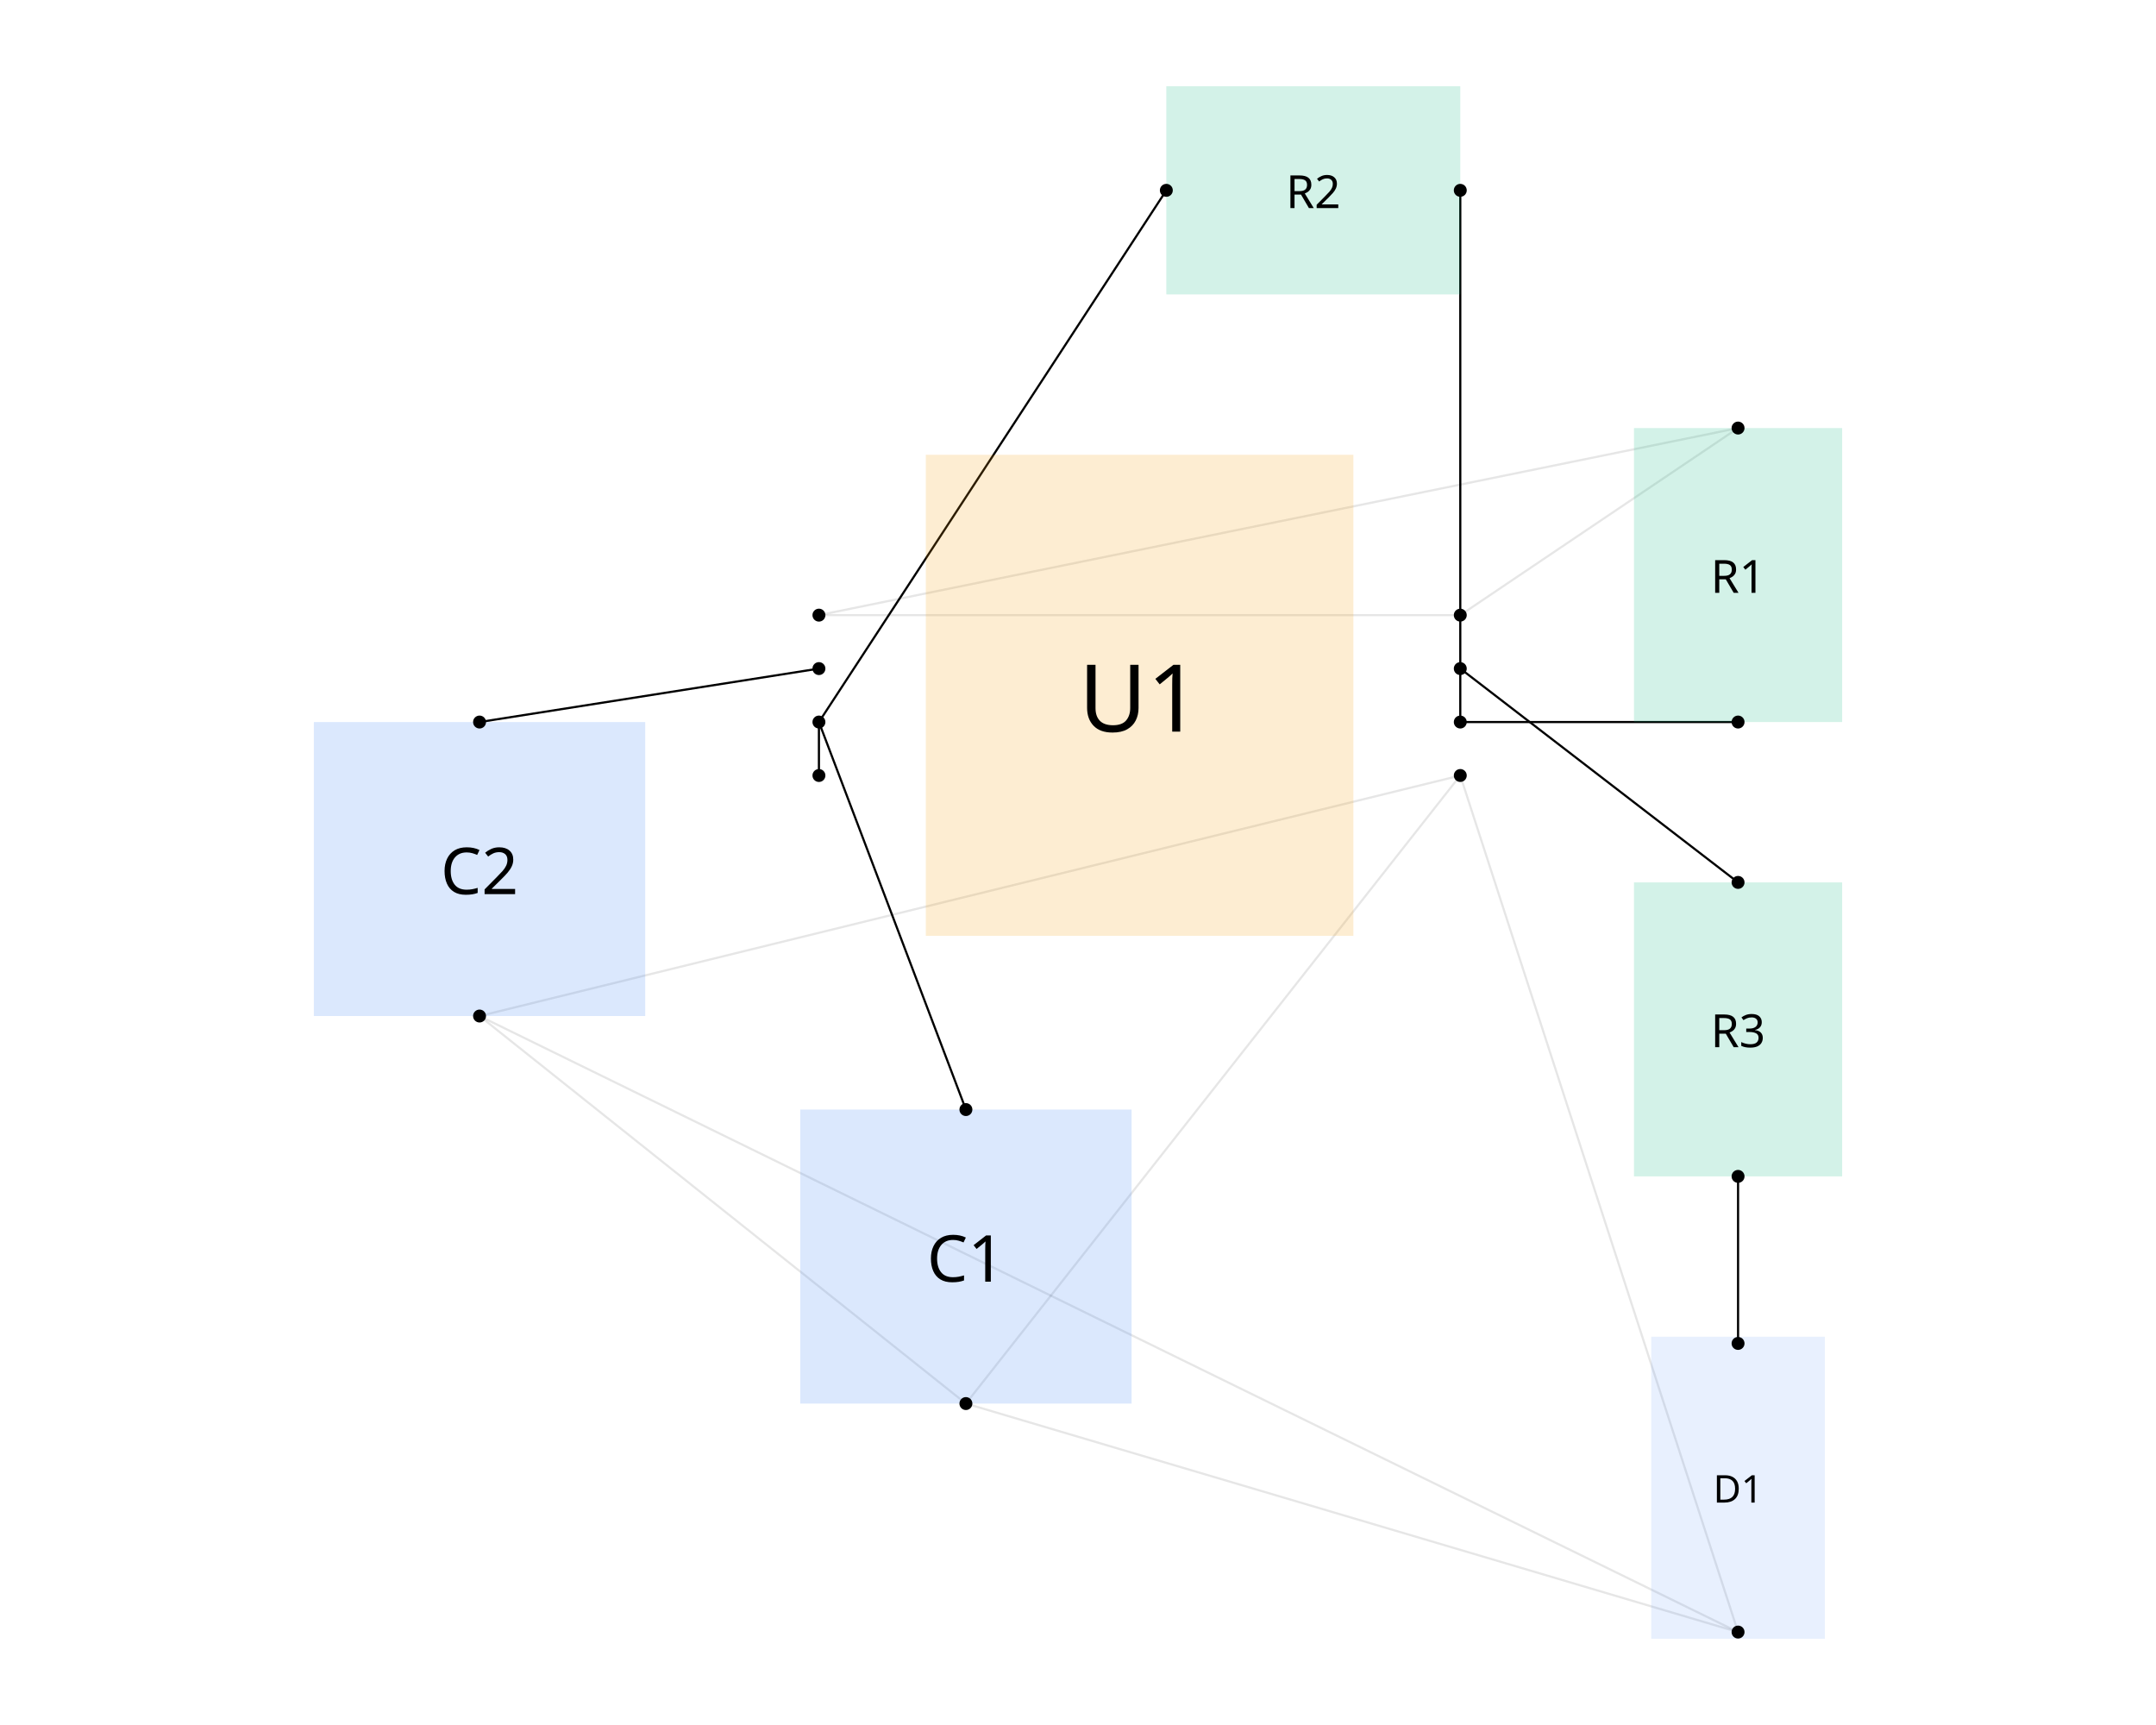
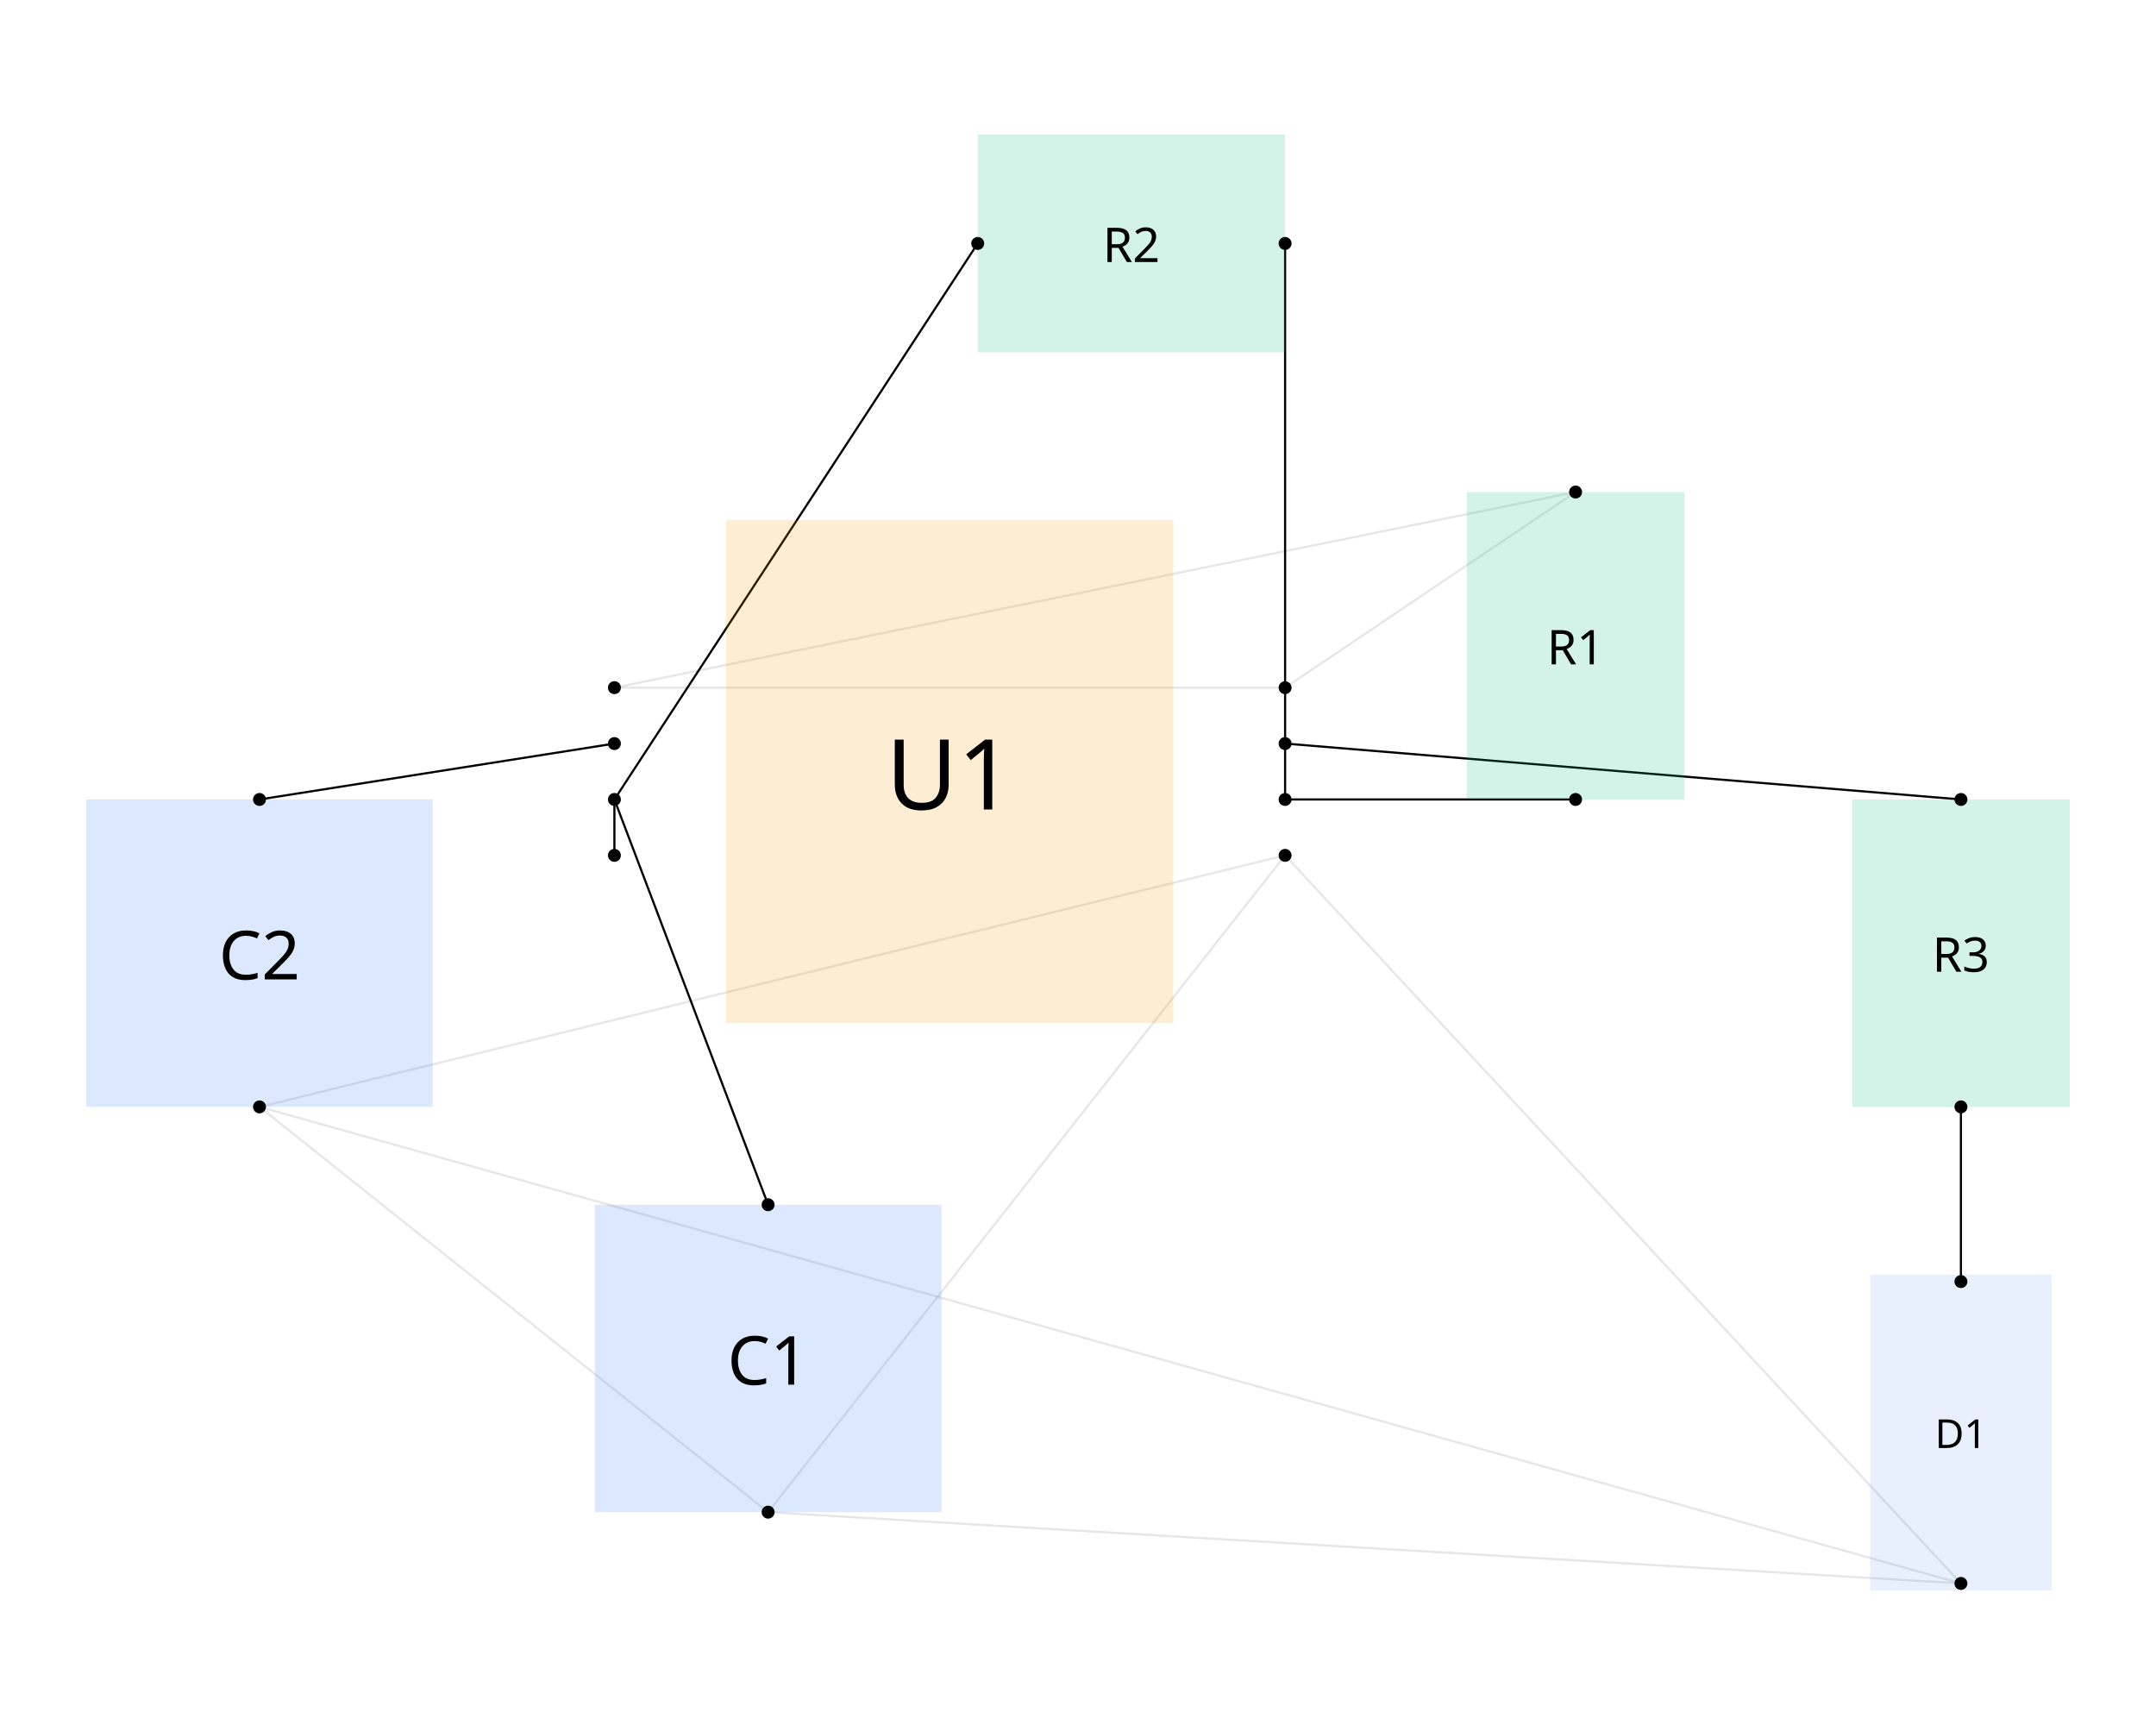
<svg xmlns="http://www.w3.org/2000/svg" width="1000" height="800" viewBox="0 0 1000 800">
  <rect width="100%" height="100%" fill="white" />
  <g>
-     <polyline data-points="1.2000000000000002,-0.30000000000000004 -0.6500000000000004,-2.6500000000000004" data-type="line" data-label="" points="677.312,359.65 448.01,650.926" fill="none" stroke="rgba(0,0,0,0.1)" stroke-width="1px" />
+     <polyline data-points="1.2000000000000002,-0.30000000000000004 -0.6500000000000004,-2.6500000000000004" data-type="line" data-label="" points="596.058,396.689 356.266,701.289" fill="none" stroke="rgba(0,0,0,0.1)" stroke-width="1px" />
  </g>
  <g>
-     <polyline data-points="1.2000000000000002,-0.30000000000000004 -2.47,-1.2000000000000002" data-type="line" data-label="" points="677.312,359.65 222.425,471.202" fill="none" stroke="rgba(0,0,0,0.1)" stroke-width="1px" />
+     <polyline data-points="1.2000000000000002,-0.30000000000000004 -2.47,-1.2000000000000002" data-type="line" data-label="" points="596.058,396.689 120.363,513.344" fill="none" stroke="rgba(0,0,0,0.1)" stroke-width="1px" />
  </g>
  <g>
-     <polyline data-points="1.2000000000000002,-0.30000000000000004 2.2394553499999996,-3.505" data-type="line" data-label="" points="677.312,359.65 806.15,756.901" fill="none" stroke="rgba(0,0,0,0.1)" stroke-width="1px" />
+     <polyline data-points="1.2000000000000002,-0.30000000000000004 3.618366049999999,-2.9050000000000002" data-type="line" data-label="" points="596.058,396.689 909.52,734.342" fill="none" stroke="rgba(0,0,0,0.1)" stroke-width="1px" />
  </g>
  <g>
-     <polyline data-points="-0.6500000000000004,-2.6500000000000004 -2.47,-1.2000000000000002" data-type="line" data-label="" points="448.01,650.926 222.425,471.202" fill="none" stroke="rgba(0,0,0,0.1)" stroke-width="1px" />
+     <polyline data-points="-0.6500000000000004,-2.6500000000000004 -2.47,-1.2000000000000002" data-type="line" data-label="" points="356.266,701.289 120.363,513.344" fill="none" stroke="rgba(0,0,0,0.1)" stroke-width="1px" />
  </g>
  <g>
-     <polyline data-points="-0.6500000000000004,-2.6500000000000004 2.2394553499999996,-3.505" data-type="line" data-label="" points="448.01,650.926 806.15,756.901" fill="none" stroke="rgba(0,0,0,0.1)" stroke-width="1px" />
+     <polyline data-points="-0.6500000000000004,-2.6500000000000004 3.618366049999999,-2.9050000000000002" data-type="line" data-label="" points="356.266,701.289 909.52,734.342" fill="none" stroke="rgba(0,0,0,0.1)" stroke-width="1px" />
  </g>
  <g>
-     <polyline data-points="-2.47,-1.2000000000000002 2.2394553499999996,-3.505" data-type="line" data-label="" points="222.425,471.202 806.15,756.901" fill="none" stroke="rgba(0,0,0,0.1)" stroke-width="1px" />
+     <polyline data-points="-2.47,-1.2000000000000002 3.618366049999999,-2.9050000000000002" data-type="line" data-label="" points="120.363,513.344 909.52,734.342" fill="none" stroke="rgba(0,0,0,0.1)" stroke-width="1px" />
  </g>
  <g>
-     <polyline data-points="-1.2000000000000002,0.30000000000000004 1.2000000000000002,0.30000000000000004" data-type="line" data-label="" points="379.838,285.281 677.312,285.281" fill="none" stroke="rgba(0,0,0,0.1)" stroke-width="1px" />
+     <polyline data-points="-1.2000000000000002,0.30000000000000004 1.2000000000000002,0.30000000000000004" data-type="line" data-label="" points="284.977,318.919 596.058,318.919" fill="none" stroke="rgba(0,0,0,0.1)" stroke-width="1px" />
  </g>
  <g>
-     <polyline data-points="-1.2000000000000002,0.30000000000000004 2.2394553499999996,1.0000000000000002" data-type="line" data-label="" points="379.838,285.281 806.15,198.518" fill="none" stroke="rgba(0,0,0,0.1)" stroke-width="1px" />
+     <polyline data-points="-1.2000000000000002,0.30000000000000004 2.2394553499999996,1.0000000000000002" data-type="line" data-label="" points="284.977,318.919 730.789,228.187" fill="none" stroke="rgba(0,0,0,0.1)" stroke-width="1px" />
  </g>
  <g>
-     <polyline data-points="1.2000000000000002,0.30000000000000004 2.2394553499999996,1.0000000000000002" data-type="line" data-label="" points="677.312,285.281 806.15,198.518" fill="none" stroke="rgba(0,0,0,0.1)" stroke-width="1px" />
+     <polyline data-points="1.2000000000000002,0.30000000000000004 2.2394553499999996,1.0000000000000002" data-type="line" data-label="" points="596.058,318.919 730.789,228.187" fill="none" stroke="rgba(0,0,0,0.1)" stroke-width="1px" />
  </g>
  <g>
-     <polyline data-points="-1.2000000000000002,-0.09999999999999998 -1.2000000000000002,-0.30000000000000004" data-type="line" data-label="" points="379.838,334.86 379.838,359.65" fill="none" stroke="black" stroke-width="1px" />
+     <polyline data-points="-1.2000000000000002,-0.09999999999999998 -1.2000000000000002,-0.30000000000000004" data-type="line" data-label="" points="284.977,370.766 284.977,396.689" fill="none" stroke="black" stroke-width="1px" />
  </g>
  <g>
-     <polyline data-points="0.10000000000000009,1.8894553499999995 -1.2000000000000002,-0.09999999999999998" data-type="line" data-label="" points="540.97,88.272 379.838,334.86" fill="none" stroke="black" stroke-width="1px" />
+     <polyline data-points="0.10000000000000009,1.8894553499999995 -1.2000000000000002,-0.09999999999999998" data-type="line" data-label="" points="453.479,112.898 284.977,370.766" fill="none" stroke="black" stroke-width="1px" />
  </g>
  <g>
-     <polyline data-points="-1.2000000000000002,-0.09999999999999998 -0.6500000000000001,-1.55" data-type="line" data-label="" points="379.838,334.86 448.01,514.584" fill="none" stroke="black" stroke-width="1px" />
+     <polyline data-points="-1.2000000000000002,-0.09999999999999998 -0.6500000000000001,-1.55" data-type="line" data-label="" points="284.977,370.766 356.266,558.711" fill="none" stroke="black" stroke-width="1px" />
  </g>
  <g>
-     <polyline data-points="1.2000000000000002,0.09999999999999998 2.2394553499999996,-0.7" data-type="line" data-label="" points="677.312,310.071 806.15,409.229" fill="none" stroke="black" stroke-width="1px" />
+     <polyline data-points="1.2000000000000002,0.09999999999999998 3.618366049999999,-0.10000000000000009" data-type="line" data-label="" points="596.058,344.842 909.52,370.766" fill="none" stroke="black" stroke-width="1px" />
  </g>
  <g>
-     <polyline data-points="-1.2000000000000002,0.10000000000000003 -2.47,-0.10000000000000009" data-type="line" data-label="" points="379.838,310.071 222.425,334.86" fill="none" stroke="black" stroke-width="1px" />
+     <polyline data-points="-1.2000000000000002,0.10000000000000003 -2.47,-0.10000000000000009" data-type="line" data-label="" points="284.977,344.842 120.363,370.766" fill="none" stroke="black" stroke-width="1px" />
  </g>
  <g>
-     <polyline data-points="2.2394553499999996,-0.09999999999999987 1.2000000000000002,-0.10000000000000003" data-type="line" data-label="" points="806.15,334.86 677.312,334.86" fill="none" stroke="black" stroke-width="1px" />
+     <polyline data-points="2.2394553499999996,-0.09999999999999987 1.2000000000000002,-0.10000000000000003" data-type="line" data-label="" points="730.789,370.766 596.058,370.766" fill="none" stroke="black" stroke-width="1px" />
  </g>
  <g>
-     <polyline data-points="1.2000000000000002,-0.10000000000000003 1.2000000000000002,1.8894553499999995" data-type="line" data-label="" points="677.312,334.86 677.312,88.272" fill="none" stroke="black" stroke-width="1px" />
+     <polyline data-points="1.2000000000000002,-0.10000000000000003 1.2000000000000002,1.8894553499999995" data-type="line" data-label="" points="596.058,370.766 596.058,112.898" fill="none" stroke="black" stroke-width="1px" />
  </g>
  <g>
-     <polyline data-points="2.2394553499999996,-1.8 2.2394553499999996,-2.425" data-type="line" data-label="" points="806.15,545.571 806.15,623.038" fill="none" stroke="black" stroke-width="1px" />
+     <polyline data-points="3.618366049999999,-1.2000000000000002 3.618366049999999,-1.8250000000000002" data-type="line" data-label="" points="909.52,513.344 909.52,594.355" fill="none" stroke="black" stroke-width="1px" />
  </g>
  <g>
-     <rect data-type="rect" data-label="U1" data-x="0" data-y="0" x="429.417" y="210.913" width="198.316" height="223.106" fill="rgba(245, 158, 11, 0.18)" stroke="none" stroke-width="0.008" />
+     <rect data-type="rect" data-label="U1" data-x="0" data-y="0" x="336.823" y="241.148" width="207.388" height="233.311" fill="rgba(245, 158, 11, 0.18)" stroke="none" stroke-width="0.008" />
  </g>
  <g>
-     <rect data-type="rect" data-label="R1" data-x="2.2394553499999996" data-y="0.4500000000000002" x="757.878" y="198.518" width="96.544" height="136.342" fill="rgba(16, 185, 129, 0.18)" stroke="none" stroke-width="0.008" />
+     <rect data-type="rect" data-label="R1" data-x="2.2394553499999996" data-y="0.4500000000000002" x="680.309" y="228.187" width="100.96" height="142.579" fill="rgba(16, 185, 129, 0.18)" stroke="none" stroke-width="0.008" />
  </g>
  <g>
-     <rect data-type="rect" data-label="R2" data-x="0.6500000000000001" data-y="1.8894553499999995" x="540.97" y="40" width="136.342" height="96.544" fill="rgba(16, 185, 129, 0.18)" stroke="none" stroke-width="0.008" />
+     <rect data-type="rect" data-label="R2" data-x="0.6500000000000001" data-y="1.8894553499999995" x="453.479" y="62.418" width="142.579" height="100.96" fill="rgba(16, 185, 129, 0.18)" stroke="none" stroke-width="0.008" />
  </g>
  <g>
-     <rect data-type="rect" data-label="C1" data-x="-0.6500000000000002" data-y="-2.1" x="371.162" y="514.584" width="153.695" height="136.342" fill="rgba(59, 130, 246, 0.18)" stroke="none" stroke-width="0.008" />
+     <rect data-type="rect" data-label="C1" data-x="-0.6500000000000002" data-y="-2.1" x="275.903" y="558.711" width="160.725" height="142.579" fill="rgba(59, 130, 246, 0.18)" stroke="none" stroke-width="0.008" />
  </g>
  <g>
-     <rect data-type="rect" data-label="C2" data-x="-2.47" data-y="-0.6500000000000001" x="145.578" y="334.86" width="153.695" height="136.342" fill="rgba(59, 130, 246, 0.18)" stroke="none" stroke-width="0.008" />
+     <rect data-type="rect" data-label="C2" data-x="-2.47" data-y="-0.6500000000000001" x="40" y="370.766" width="160.725" height="142.579" fill="rgba(59, 130, 246, 0.18)" stroke="none" stroke-width="0.008" />
  </g>
  <g>
-     <rect data-type="rect" data-label="D1" data-x="2.2394553499999996" data-y="-2.965" x="765.867" y="619.939" width="80.566" height="140.061" fill="rgba(59, 130, 246, 0.12)" stroke="none" stroke-width="0.008" />
+     <rect data-type="rect" data-label="D1" data-x="3.618366049999999" data-y="-2.365" x="867.394" y="591.115" width="84.251" height="146.467" fill="rgba(59, 130, 246, 0.12)" stroke="none" stroke-width="0.008" />
  </g>
  <g>
-     <rect data-type="rect" data-label="R3" data-x="2.2394553499999996" data-y="-1.25" x="757.878" y="409.229" width="96.544" height="136.342" fill="rgba(16, 185, 129, 0.18)" stroke="none" stroke-width="0.008" />
+     <rect data-type="rect" data-label="R3" data-x="3.618366049999999" data-y="-0.6500000000000001" x="859.04" y="370.766" width="100.96" height="142.579" fill="rgba(16, 185, 129, 0.18)" stroke="none" stroke-width="0.008" />
  </g>
-   <text data-type="text" data-label="U1" data-x="0" data-y="0" x="528.575" y="322.465" fill="black" font-size="43.382" font-family="sans-serif" text-anchor="middle" dominant-baseline="central">U1</text>
-   <text data-type="text" data-label="R1" data-x="2.2394553499999996" data-y="0.4500000000000002" x="806.15" y="266.689" fill="black" font-size="21.24" font-family="sans-serif" text-anchor="middle" dominant-baseline="central">R1</text>
-   <text data-type="text" data-label="R2" data-x="0.6500000000000001" data-y="1.8894553499999995" x="609.141" y="88.272" fill="black" font-size="21.24" font-family="sans-serif" text-anchor="middle" dominant-baseline="central">R2</text>
-   <text data-type="text" data-label="C1" data-x="-0.6500000000000002" data-y="-2.1" x="448.01" y="582.755" fill="black" font-size="29.995" font-family="sans-serif" text-anchor="middle" dominant-baseline="central">C1</text>
-   <text data-type="text" data-label="C2" data-x="-2.47" data-y="-0.6500000000000001" x="222.425" y="403.031" fill="black" font-size="29.995" font-family="sans-serif" text-anchor="middle" dominant-baseline="central">C2</text>
-   <text data-type="text" data-label="D1" data-x="2.2394553499999996" data-y="-2.965" x="806.15" y="689.97" fill="black" font-size="17.724" font-family="sans-serif" text-anchor="middle" dominant-baseline="central">D1</text>
-   <text data-type="text" data-label="R3" data-x="2.2394553499999996" data-y="-1.25" x="806.15" y="477.4" fill="black" font-size="21.24" font-family="sans-serif" text-anchor="middle" dominant-baseline="central">R3</text>
+   <text data-type="text" data-label="U1" data-x="0" data-y="0" x="440.517" y="357.804" fill="black" font-size="45.366" font-family="sans-serif" text-anchor="middle" dominant-baseline="central">U1</text>
+   <text data-type="text" data-label="R1" data-x="2.2394553499999996" data-y="0.4500000000000002" x="730.789" y="299.476" fill="black" font-size="22.211" font-family="sans-serif" text-anchor="middle" dominant-baseline="central">R1</text>
+   <text data-type="text" data-label="R2" data-x="0.6500000000000001" data-y="1.8894553499999995" x="524.768" y="112.898" fill="black" font-size="22.211" font-family="sans-serif" text-anchor="middle" dominant-baseline="central">R2</text>
+   <text data-type="text" data-label="C1" data-x="-0.6500000000000002" data-y="-2.1" x="356.266" y="630" fill="black" font-size="31.367" font-family="sans-serif" text-anchor="middle" dominant-baseline="central">C1</text>
+   <text data-type="text" data-label="C2" data-x="-2.47" data-y="-0.6500000000000001" x="120.363" y="442.055" fill="black" font-size="31.367" font-family="sans-serif" text-anchor="middle" dominant-baseline="central">C2</text>
+   <text data-type="text" data-label="D1" data-x="3.618366049999999" data-y="-2.365" x="909.52" y="664.349" fill="black" font-size="18.535" font-family="sans-serif" text-anchor="middle" dominant-baseline="central">D1</text>
+   <text data-type="text" data-label="R3" data-x="3.618366049999999" data-y="-0.6500000000000001" x="909.52" y="442.055" fill="black" font-size="22.211" font-family="sans-serif" text-anchor="middle" dominant-baseline="central">R3</text>
  <g>
-     <circle data-type="point" data-label="U1.1 (unnamedsubcircuitsubcircuit_source_group_0_connectivity_net1)" data-x="1.2000000000000002" data-y="-0.30000000000000004" cx="677.312" cy="359.65" r="3" fill="black" />
+     <circle data-type="point" data-label="U1.1 (unnamedsubcircuitsubcircuit_source_group_0_connectivity_net1)" data-x="1.2000000000000002" data-y="-0.30000000000000004" cx="596.058" cy="396.689" r="3" fill="black" />
  </g>
  <g>
-     <circle data-type="point" data-label="U1.2" data-x="-1.2000000000000002" data-y="-0.30000000000000004" cx="379.838" cy="359.65" r="3" fill="black" />
+     <circle data-type="point" data-label="U1.2" data-x="-1.2000000000000002" data-y="-0.30000000000000004" cx="284.977" cy="396.689" r="3" fill="black" />
  </g>
  <g>
-     <circle data-type="point" data-label="U1.3" data-x="1.2000000000000002" data-y="0.09999999999999998" cx="677.312" cy="310.071" r="3" fill="black" />
+     <circle data-type="point" data-label="U1.3" data-x="1.2000000000000002" data-y="0.09999999999999998" cx="596.058" cy="344.842" r="3" fill="black" />
  </g>
  <g>
-     <circle data-type="point" data-label="U1.4 (unnamedsubcircuitsubcircuit_source_group_0_connectivity_net0)" data-x="-1.2000000000000002" data-y="0.30000000000000004" cx="379.838" cy="285.281" r="3" fill="black" />
+     <circle data-type="point" data-label="U1.4 (unnamedsubcircuitsubcircuit_source_group_0_connectivity_net0)" data-x="-1.2000000000000002" data-y="0.30000000000000004" cx="284.977" cy="318.919" r="3" fill="black" />
  </g>
  <g>
-     <circle data-type="point" data-label="U1.5" data-x="-1.2000000000000002" data-y="0.10000000000000003" cx="379.838" cy="310.071" r="3" fill="black" />
+     <circle data-type="point" data-label="U1.5" data-x="-1.2000000000000002" data-y="0.10000000000000003" cx="284.977" cy="344.842" r="3" fill="black" />
  </g>
  <g>
-     <circle data-type="point" data-label="U1.6" data-x="-1.2000000000000002" data-y="-0.09999999999999998" cx="379.838" cy="334.86" r="3" fill="black" />
+     <circle data-type="point" data-label="U1.6" data-x="-1.2000000000000002" data-y="-0.09999999999999998" cx="284.977" cy="370.766" r="3" fill="black" />
  </g>
  <g>
-     <circle data-type="point" data-label="U1.7" data-x="1.2000000000000002" data-y="-0.10000000000000003" cx="677.312" cy="334.86" r="3" fill="black" />
+     <circle data-type="point" data-label="U1.7" data-x="1.2000000000000002" data-y="-0.10000000000000003" cx="596.058" cy="370.766" r="3" fill="black" />
  </g>
  <g>
-     <circle data-type="point" data-label="U1.8 (unnamedsubcircuitsubcircuit_source_group_0_connectivity_net0)" data-x="1.2000000000000002" data-y="0.30000000000000004" cx="677.312" cy="285.281" r="3" fill="black" />
+     <circle data-type="point" data-label="U1.8 (unnamedsubcircuitsubcircuit_source_group_0_connectivity_net0)" data-x="1.2000000000000002" data-y="0.30000000000000004" cx="596.058" cy="318.919" r="3" fill="black" />
  </g>
  <g>
-     <circle data-type="point" data-label="R1.1 (unnamedsubcircuitsubcircuit_source_group_0_connectivity_net0)" data-x="2.2394553499999996" data-y="1.0000000000000002" cx="806.15" cy="198.518" r="3" fill="black" />
+     <circle data-type="point" data-label="R1.1 (unnamedsubcircuitsubcircuit_source_group_0_connectivity_net0)" data-x="2.2394553499999996" data-y="1.0000000000000002" cx="730.789" cy="228.187" r="3" fill="black" />
  </g>
  <g>
-     <circle data-type="point" data-label="R1.2" data-x="2.2394553499999996" data-y="-0.09999999999999987" cx="806.15" cy="334.86" r="3" fill="black" />
+     <circle data-type="point" data-label="R1.2" data-x="2.2394553499999996" data-y="-0.09999999999999987" cx="730.789" cy="370.766" r="3" fill="black" />
  </g>
  <g>
-     <circle data-type="point" data-label="R2.1" data-x="1.2000000000000002" data-y="1.8894553499999995" cx="677.312" cy="88.272" r="3" fill="black" />
+     <circle data-type="point" data-label="R2.1" data-x="1.2000000000000002" data-y="1.8894553499999995" cx="596.058" cy="112.898" r="3" fill="black" />
  </g>
  <g>
-     <circle data-type="point" data-label="R2.2" data-x="0.10000000000000009" data-y="1.8894553499999995" cx="540.97" cy="88.272" r="3" fill="black" />
+     <circle data-type="point" data-label="R2.2" data-x="0.10000000000000009" data-y="1.8894553499999995" cx="453.479" cy="112.898" r="3" fill="black" />
  </g>
  <g>
-     <circle data-type="point" data-label="C1.1" data-x="-0.6500000000000001" data-y="-1.55" cx="448.01" cy="514.584" r="3" fill="black" />
+     <circle data-type="point" data-label="C1.1" data-x="-0.6500000000000001" data-y="-1.55" cx="356.266" cy="558.711" r="3" fill="black" />
  </g>
  <g>
-     <circle data-type="point" data-label="C1.2 (unnamedsubcircuitsubcircuit_source_group_0_connectivity_net1)" data-x="-0.6500000000000004" data-y="-2.6500000000000004" cx="448.01" cy="650.926" r="3" fill="black" />
+     <circle data-type="point" data-label="C1.2 (unnamedsubcircuitsubcircuit_source_group_0_connectivity_net1)" data-x="-0.6500000000000004" data-y="-2.6500000000000004" cx="356.266" cy="701.289" r="3" fill="black" />
  </g>
  <g>
-     <circle data-type="point" data-label="C2.1" data-x="-2.47" data-y="-0.10000000000000009" cx="222.425" cy="334.86" r="3" fill="black" />
+     <circle data-type="point" data-label="C2.1" data-x="-2.47" data-y="-0.10000000000000009" cx="120.363" cy="370.766" r="3" fill="black" />
  </g>
  <g>
-     <circle data-type="point" data-label="C2.2 (unnamedsubcircuitsubcircuit_source_group_0_connectivity_net1)" data-x="-2.47" data-y="-1.2000000000000002" cx="222.425" cy="471.202" r="3" fill="black" />
+     <circle data-type="point" data-label="C2.2 (unnamedsubcircuitsubcircuit_source_group_0_connectivity_net1)" data-x="-2.47" data-y="-1.2000000000000002" cx="120.363" cy="513.344" r="3" fill="black" />
  </g>
  <g>
-     <circle data-type="point" data-label="D1.1" data-x="2.2394553499999996" data-y="-2.425" cx="806.15" cy="623.038" r="3" fill="black" />
+     <circle data-type="point" data-label="D1.1" data-x="3.618366049999999" data-y="-1.8250000000000002" cx="909.52" cy="594.355" r="3" fill="black" />
  </g>
  <g>
-     <circle data-type="point" data-label="D1.2 (unnamedsubcircuitsubcircuit_source_group_0_connectivity_net1)" data-x="2.2394553499999996" data-y="-3.505" cx="806.15" cy="756.901" r="3" fill="black" />
+     <circle data-type="point" data-label="D1.2 (unnamedsubcircuitsubcircuit_source_group_0_connectivity_net1)" data-x="3.618366049999999" data-y="-2.9050000000000002" cx="909.52" cy="734.342" r="3" fill="black" />
  </g>
  <g>
-     <circle data-type="point" data-label="R3.1" data-x="2.2394553499999996" data-y="-0.7" cx="806.15" cy="409.229" r="3" fill="black" />
+     <circle data-type="point" data-label="R3.1" data-x="3.618366049999999" data-y="-0.10000000000000009" cx="909.52" cy="370.766" r="3" fill="black" />
  </g>
  <g>
-     <circle data-type="point" data-label="R3.2" data-x="2.2394553499999996" data-y="-1.8" cx="806.15" cy="545.571" r="3" fill="black" />
+     <circle data-type="point" data-label="R3.2" data-x="3.618366049999999" data-y="-1.2000000000000002" cx="909.52" cy="513.344" r="3" fill="black" />
  </g>
  <g id="crosshair" style="display: none">
    <line id="crosshair-h" y1="0" y2="800" stroke="#666" stroke-width="0.5" />
    <line id="crosshair-v" x1="0" x2="1000" stroke="#666" stroke-width="0.5" />
    <text id="coordinates" font-family="monospace" font-size="12" fill="#666" />
  </g>
</svg>
